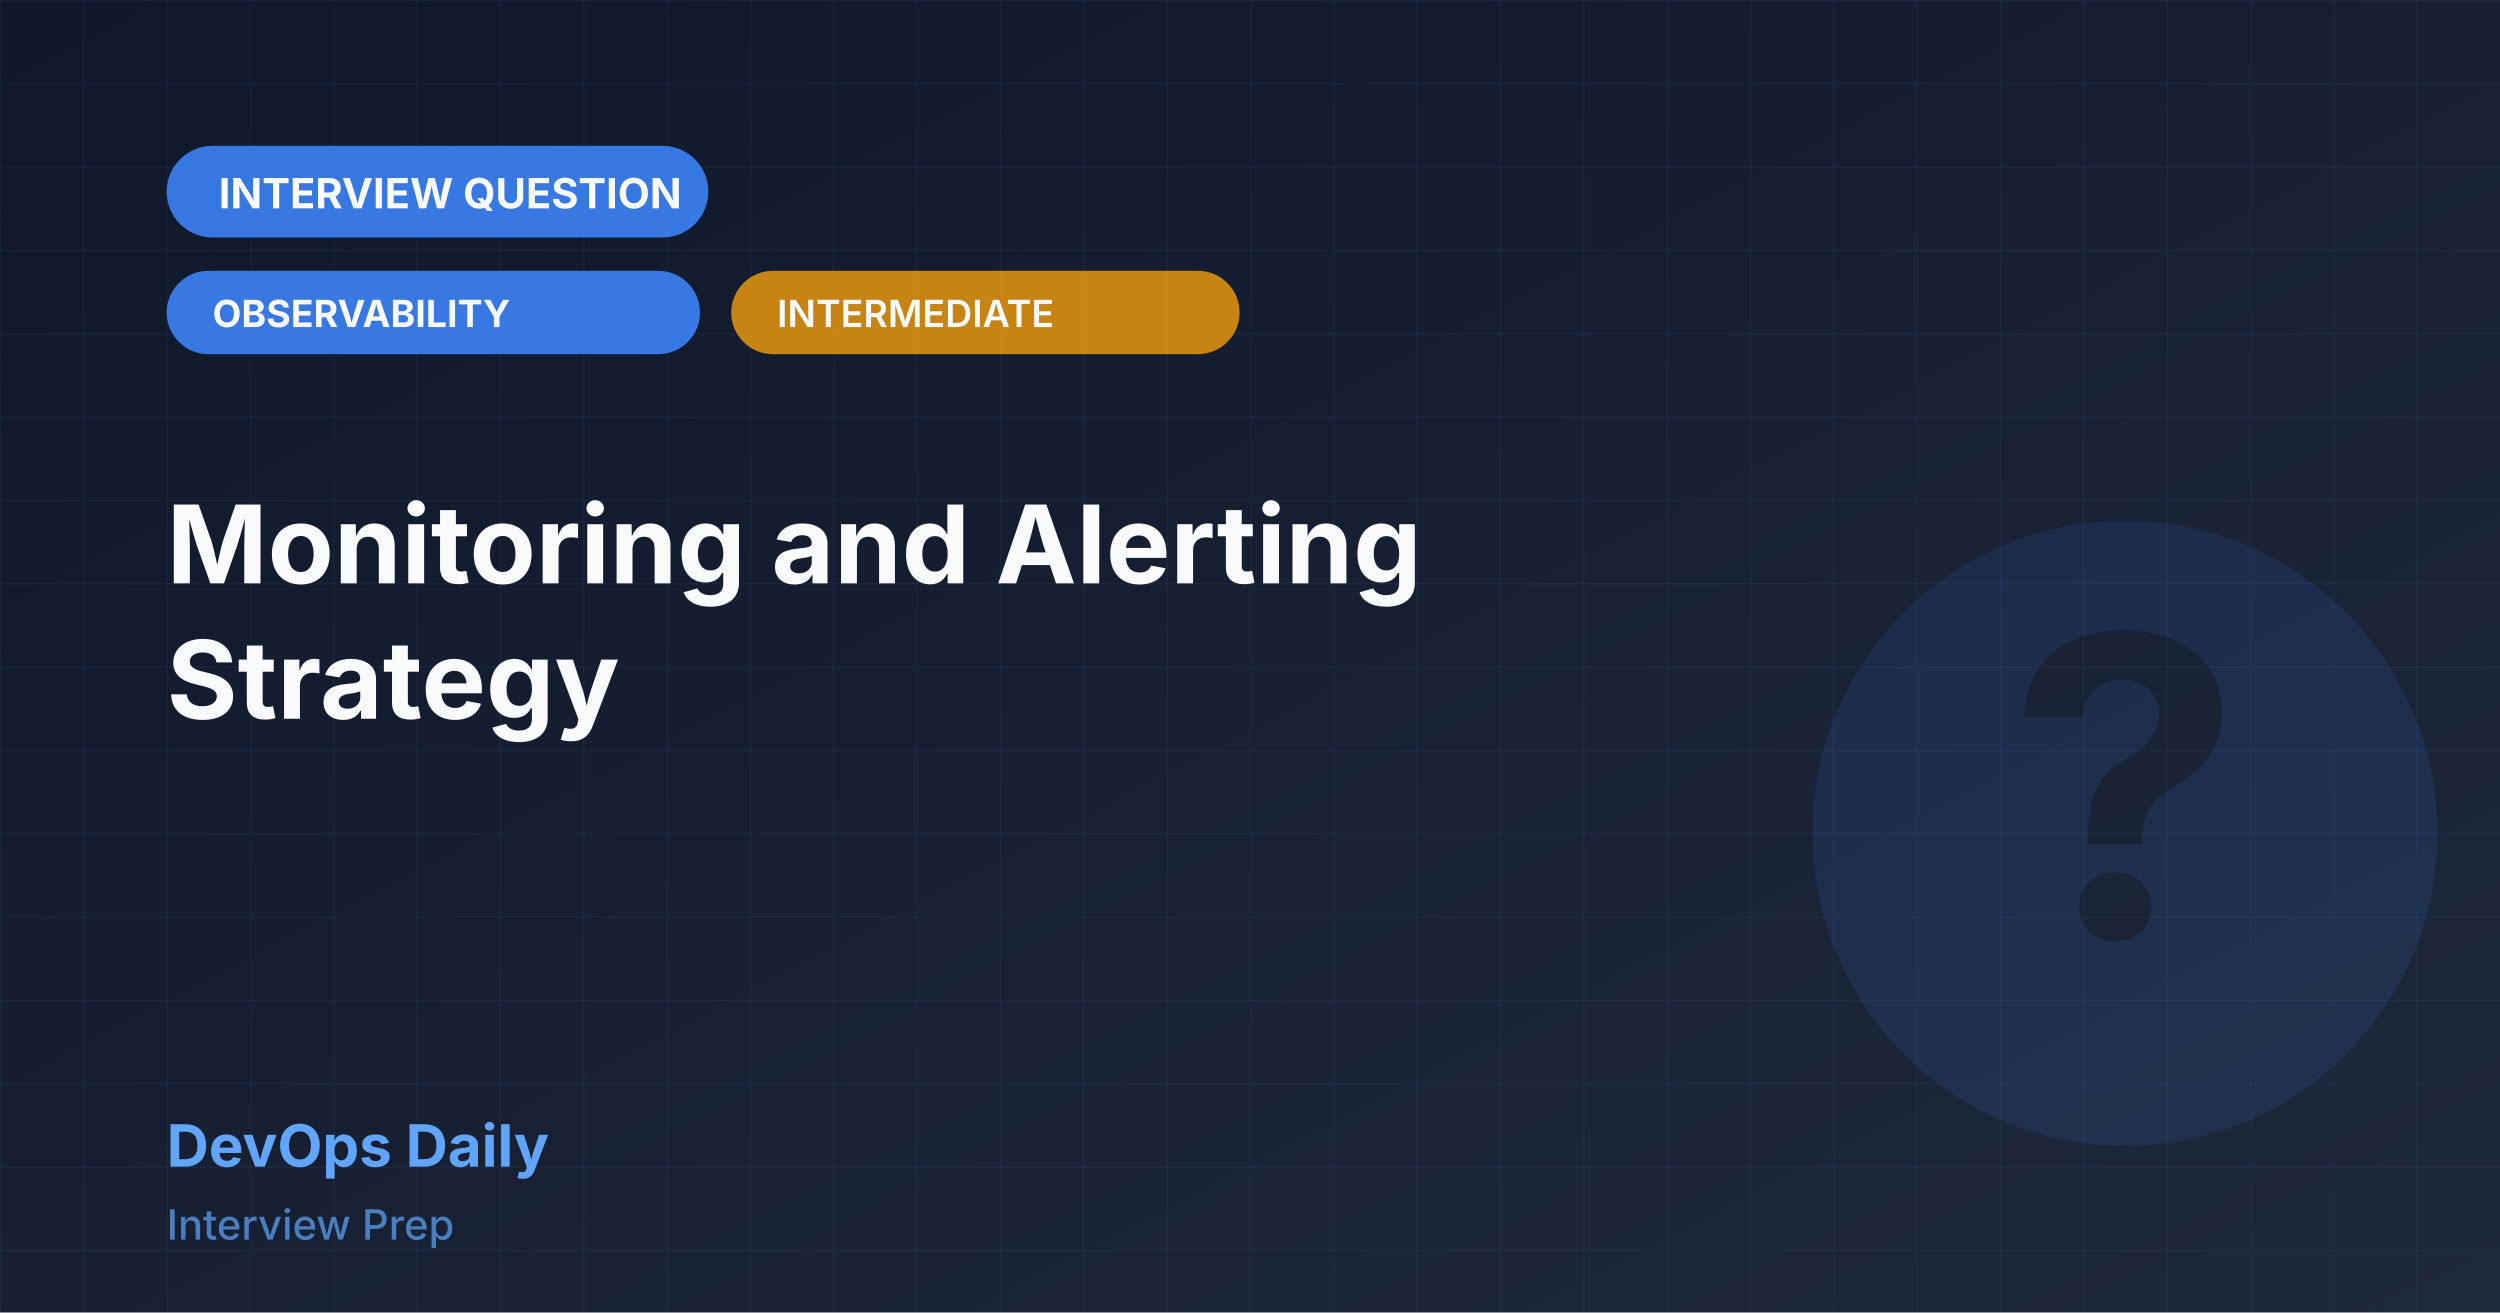
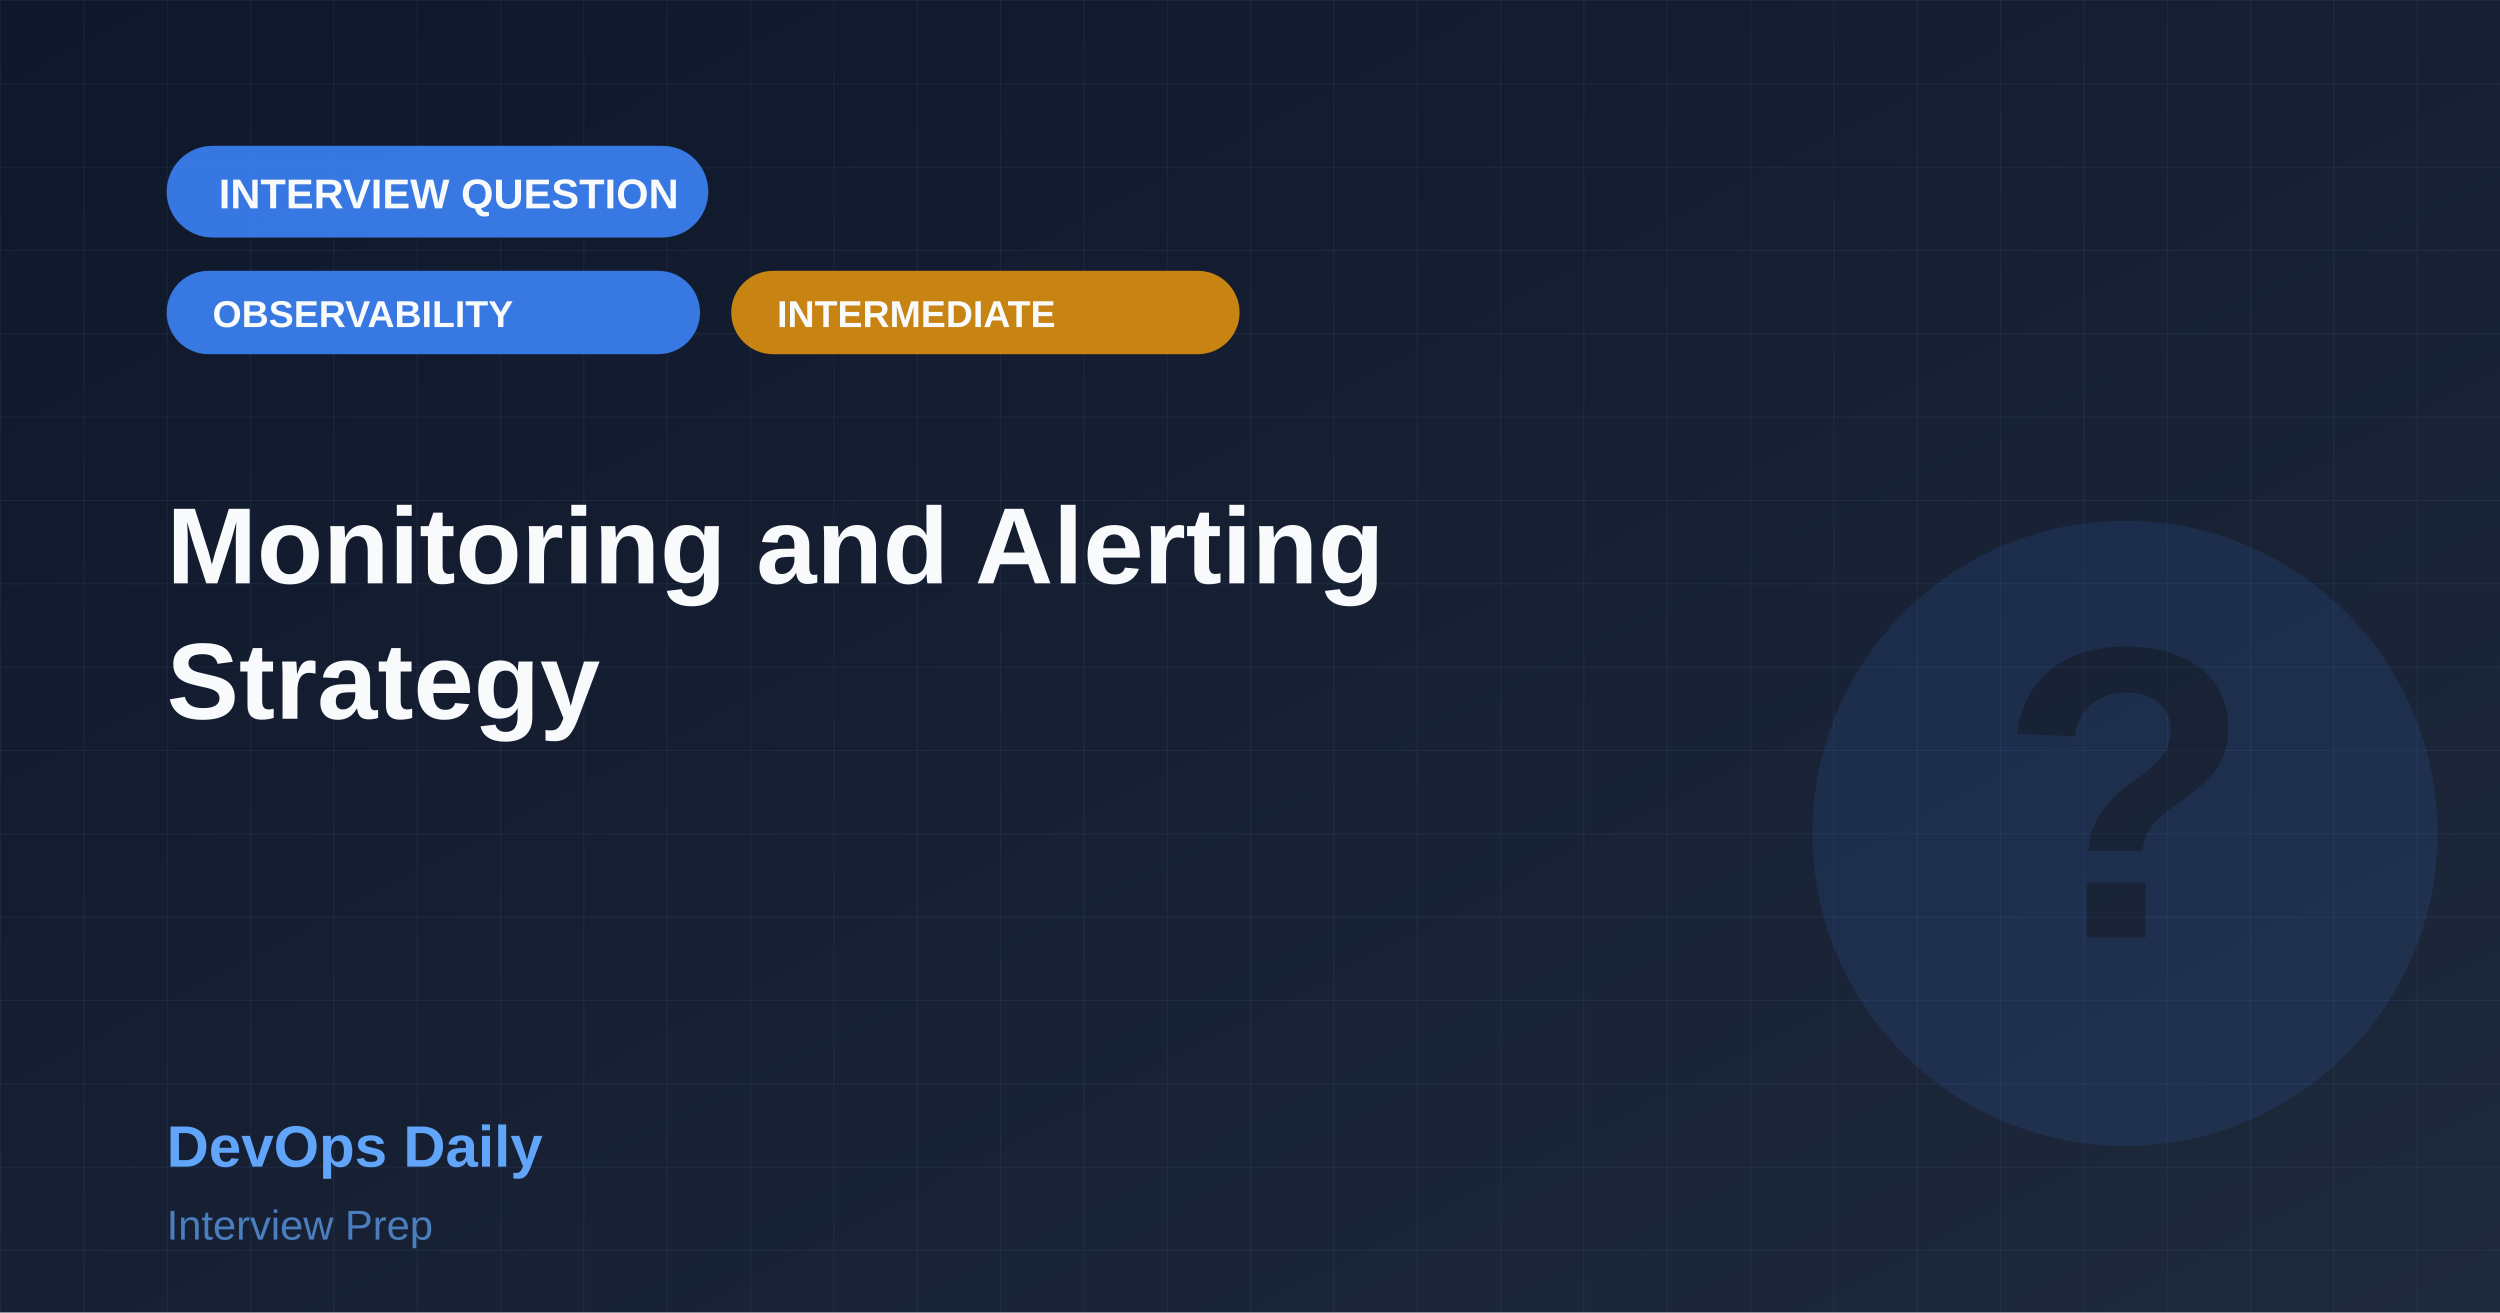
<svg xmlns="http://www.w3.org/2000/svg" width="1200" height="630">
  <defs>
    <linearGradient id="bgGradient" x1="0%" y1="0%" x2="100%" y2="100%">
      <stop offset="0%" style="stop-color:#0f172a;stop-opacity:1" />
      <stop offset="100%" style="stop-color:#1e293b;stop-opacity:1" />
    </linearGradient>
    <pattern id="grid" x="0" y="0" width="40" height="40" patternUnits="userSpaceOnUse">
      <line x1="0" y1="0" x2="0" y2="40" stroke="#60a5fa" stroke-width="1" opacity="0.08" />
      <line x1="0" y1="0" x2="40" y2="0" stroke="#60a5fa" stroke-width="1" opacity="0.08" />
    </pattern>
  </defs>
  <rect width="1200" height="630" fill="url(#bgGradient)" />
  <rect width="1200" height="630" fill="url(#grid)" />
  <rect x="80" y="70" width="260" height="44" rx="22" fill="#3b82f6" opacity="0.9" />
-   <text x="105" y="100" font-family="system-ui, -apple-system, sans-serif" font-size="20" font-weight="bold" fill="#f8fafc">INTERVIEW QUESTION</text>
+   <text x="105" y="100" font-family="Arial, sans-serif" font-size="20" font-weight="bold" fill="#f8fafc">INTERVIEW QUESTION</text>
  <rect x="80" y="130" width="256" height="40" rx="20" fill="#3b82f6" opacity="0.9" />
-   <text x="102" y="157" font-family="system-ui, -apple-system, sans-serif" font-size="18" font-weight="bold" fill="#f8fafc">OBSERVABILITY</text>
+   <text x="102" y="157" font-family="Arial, sans-serif" font-size="18" font-weight="bold" fill="#f8fafc">OBSERVABILITY</text>
  <rect x="351" y="130" width="244" height="40" rx="20" fill="#f59e0b" opacity="0.8" />
-   <text x="373" y="157" font-family="system-ui, -apple-system, sans-serif" font-size="18" font-weight="600" fill="#f8fafc">INTERMEDIATE</text>
+   <text x="373" y="157" font-family="Arial, sans-serif" font-size="18" font-weight="600" fill="#f8fafc">INTERMEDIATE</text>
  <g opacity="0.12">
    <circle cx="1020" cy="400" r="150" fill="#3b82f6" />
-     <text x="1020" y="450" font-family="system-ui, -apple-system, sans-serif" font-size="200" font-weight="bold" fill="#0f172a" text-anchor="middle">?</text>
+     <text x="1020" y="450" font-family="Arial, sans-serif" font-size="200" font-weight="bold" fill="#0f172a" text-anchor="middle">?</text>
  </g>
-   <text x="80" y="280" font-family="system-ui, -apple-system, sans-serif" font-size="52" font-weight="bold" fill="#f8fafc">Monitoring and Alerting</text>
-   <text x="80" y="345" font-family="system-ui, -apple-system, sans-serif" font-size="52" font-weight="bold" fill="#f8fafc">Strategy</text>
-   <text x="80" y="560" font-family="system-ui, -apple-system, sans-serif" font-size="28" font-weight="bold" fill="#60a5fa">DevOps Daily</text>
-   <text x="80" y="595" font-family="system-ui, -apple-system, sans-serif" font-size="20" font-weight="500" fill="#60a5fa" opacity="0.7">Interview Prep</text>
+   <text x="80" y="280" font-family="Arial, sans-serif" font-size="52" font-weight="bold" fill="#f8fafc">Monitoring and Alerting</text>
+   <text x="80" y="345" font-family="Arial, sans-serif" font-size="52" font-weight="bold" fill="#f8fafc">Strategy</text>
+   <text x="80" y="560" font-family="Arial, sans-serif" font-size="28" font-weight="bold" fill="#60a5fa">DevOps Daily</text>
+   <text x="80" y="595" font-family="Arial, sans-serif" font-size="20" font-weight="500" fill="#60a5fa" opacity="0.7">Interview Prep</text>
</svg>
